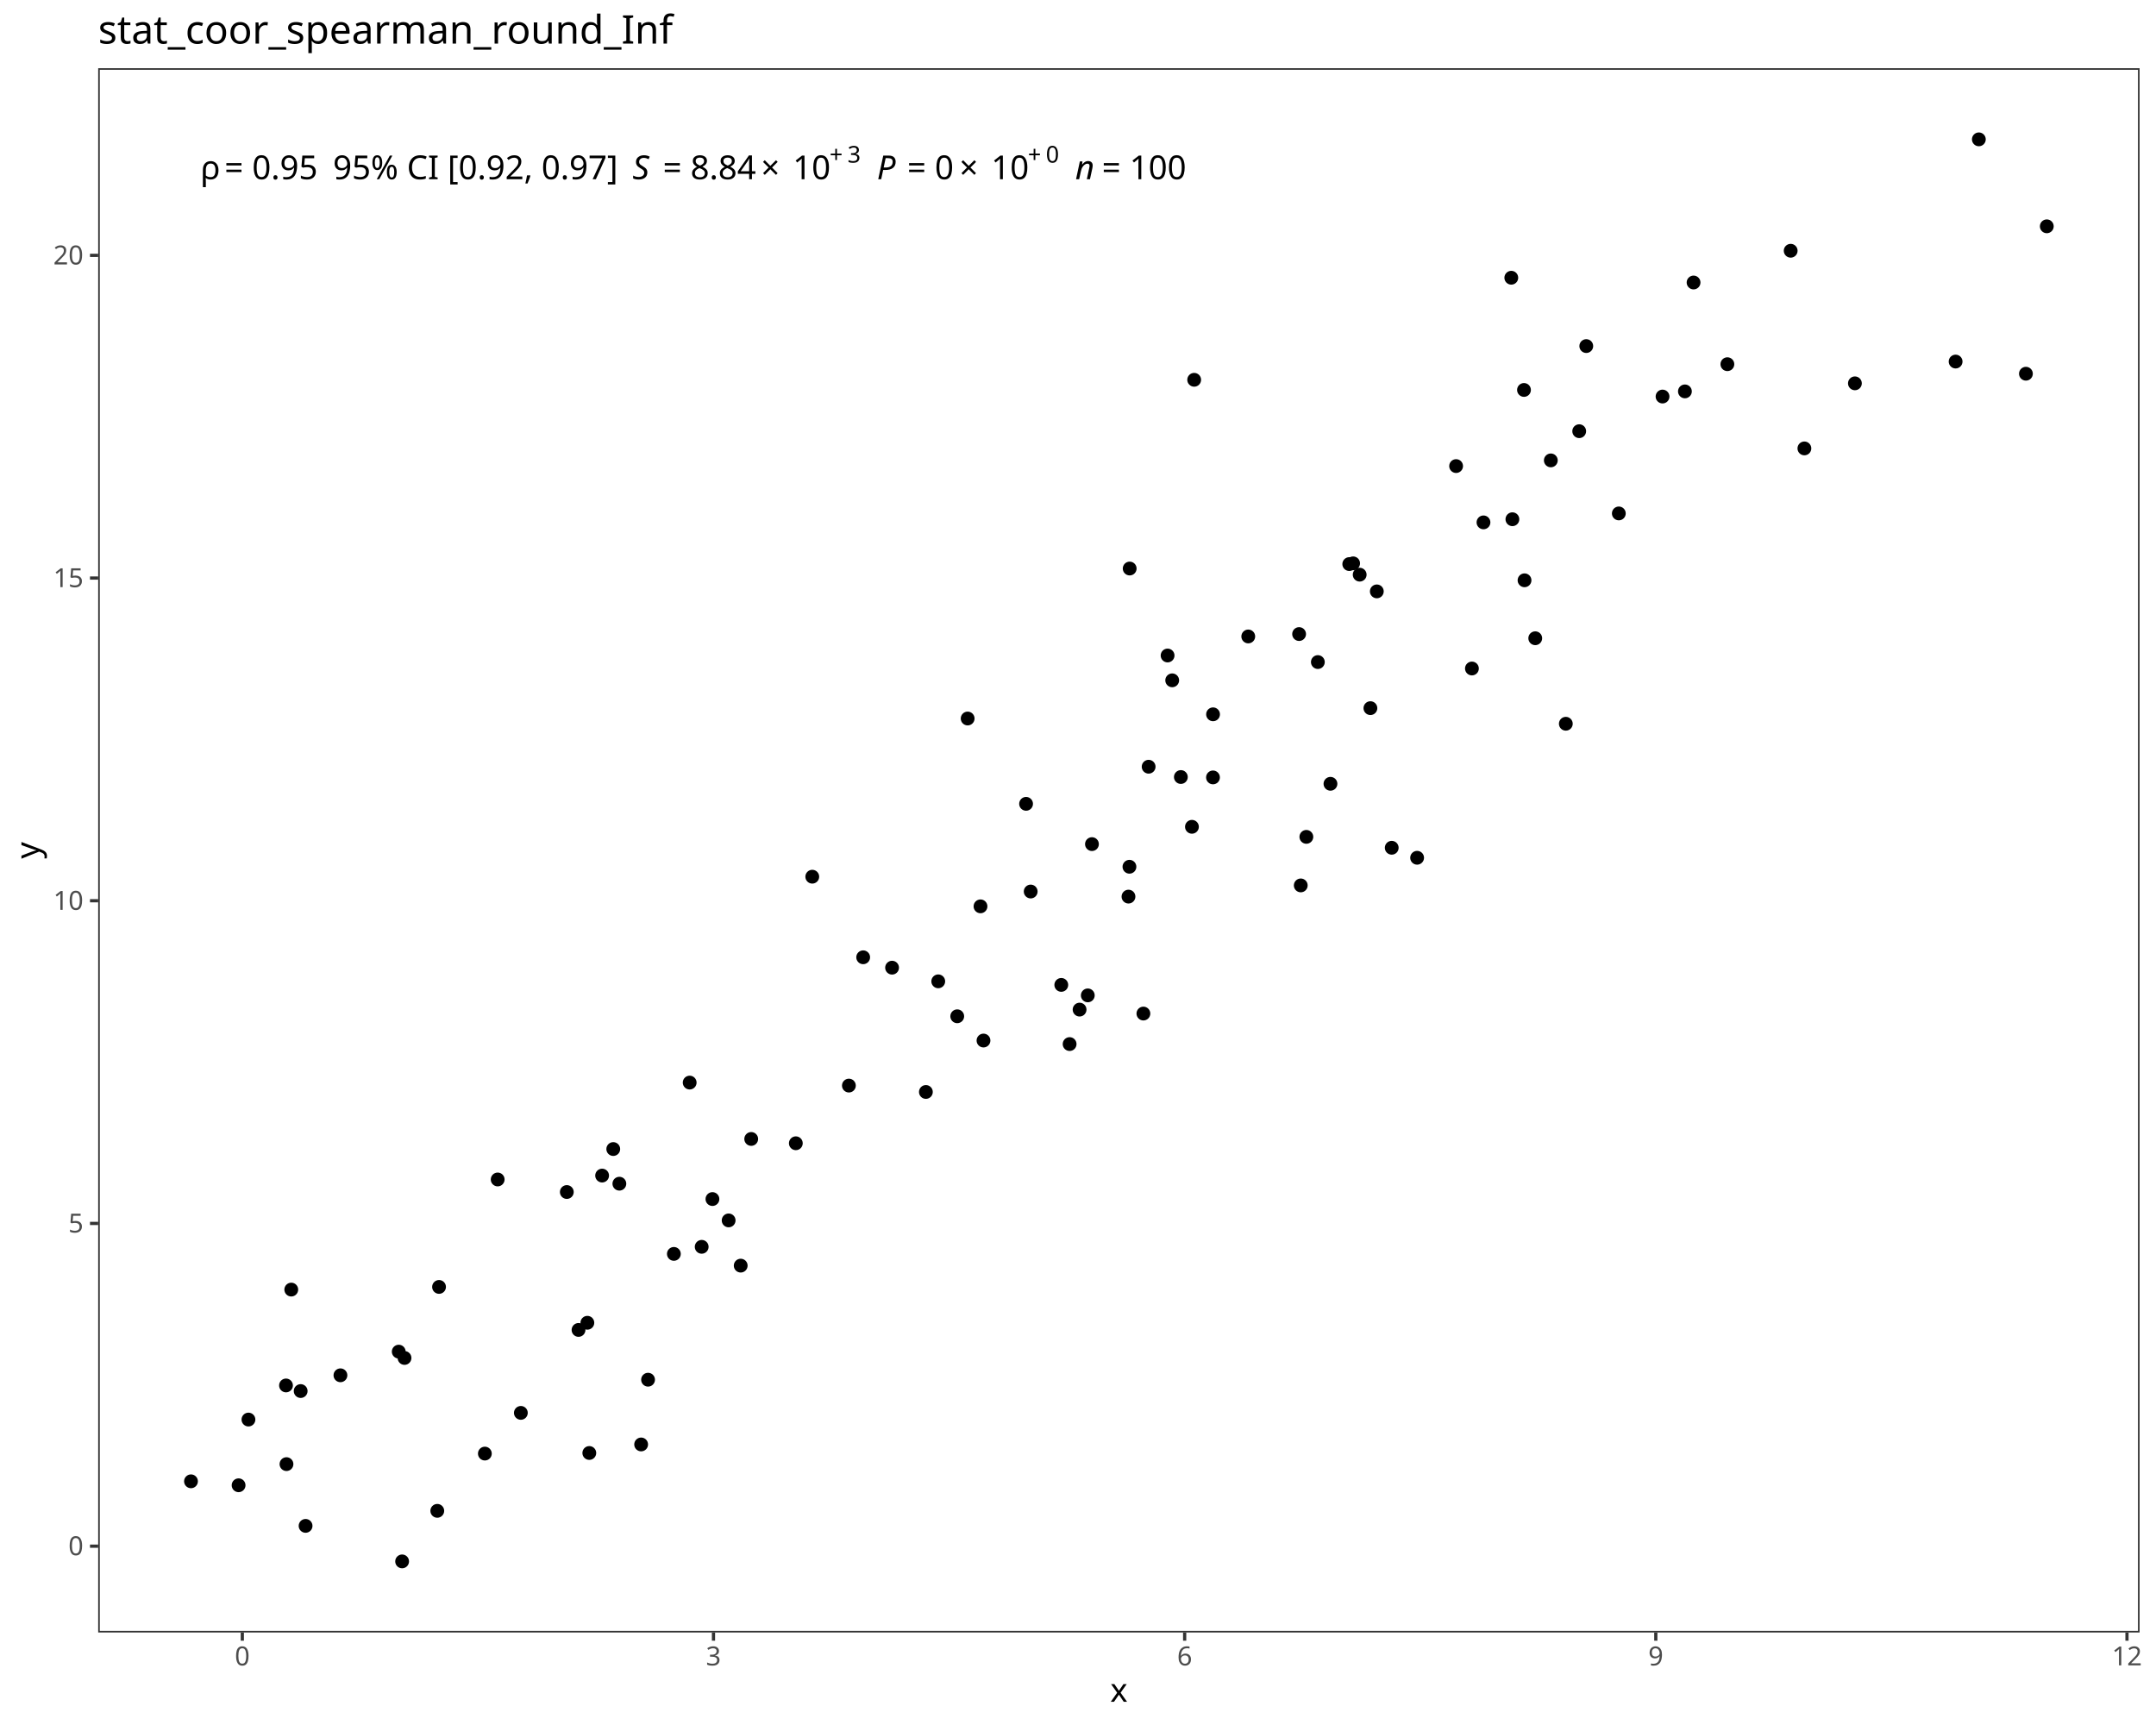
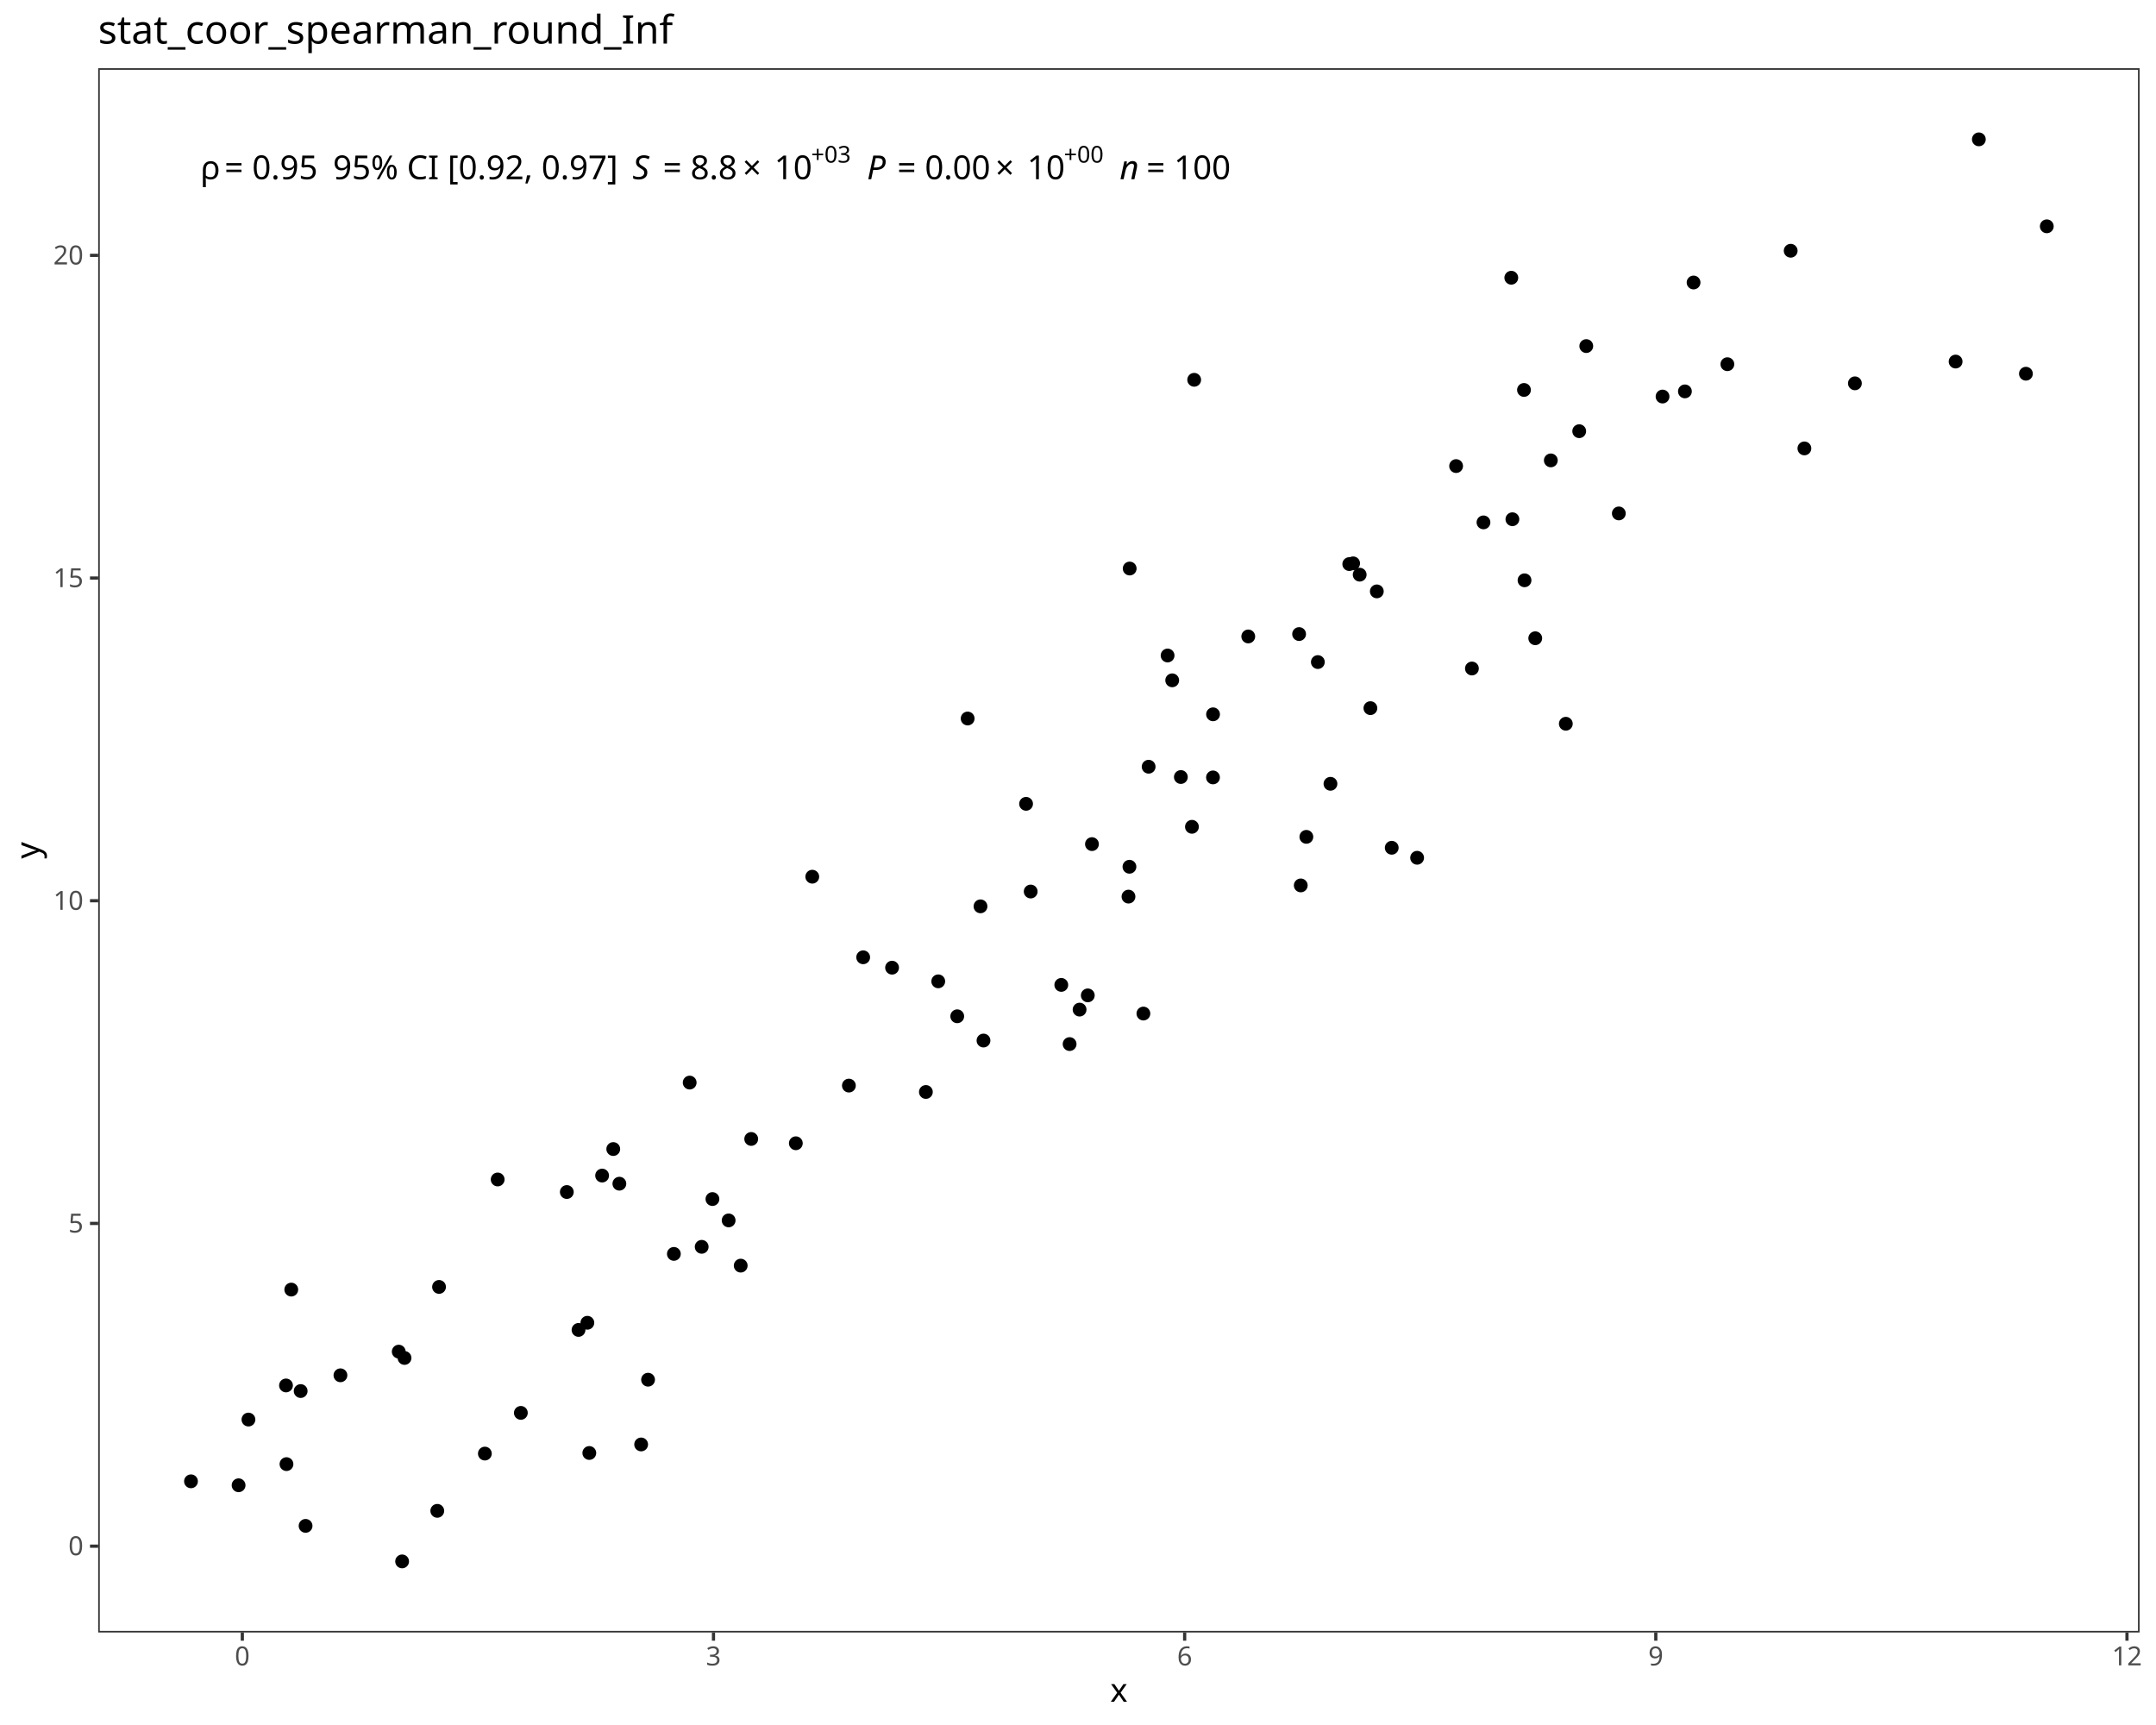
<svg xmlns="http://www.w3.org/2000/svg" class="svglite" data-engine-version="2.0" width="720.00pt" height="576.00pt" viewBox="0 0 720.00 576.00">
  <defs>
    <style type="text/css">
    .svglite line, .svglite polyline, .svglite polygon, .svglite path, .svglite rect, .svglite circle {
      fill: none;
      stroke: #000000;
      stroke-linecap: round;
      stroke-linejoin: round;
      stroke-miterlimit: 10.00;
    }
  </style>
  </defs>
  <rect width="100%" height="100%" style="stroke: none; fill: #FFFFFF;" />
  <defs>
    <clipPath id="cpMC4wMHw3MjAuMDB8MC4wMHw1NzYuMDA=">
      <rect x="0.00" y="0.00" width="720.00" height="576.00" />
    </clipPath>
  </defs>
  <g clip-path="url(#cpMC4wMHw3MjAuMDB8MC4wMHw1NzYuMDA=)">
    <rect x="0.00" y="0.00" width="720.00" height="576.00" style="stroke-width: 1.07; stroke: #FFFFFF; fill: #FFFFFF;" />
  </g>
  <defs>
    <clipPath id="cpMzIuNzl8NzE0LjUyfDIyLjc4fDU0NS4xMQ==">
      <rect x="32.79" y="22.78" width="681.73" height="522.33" />
    </clipPath>
  </defs>
  <g clip-path="url(#cpMzIuNzl8NzE0LjUyfDIyLjc4fDU0NS4xMQ==)">
    <rect x="32.79" y="22.78" width="681.73" height="522.33" style="stroke-width: 1.07; stroke: none; fill: #FFFFFF;" />
    <circle cx="63.78" cy="494.63" r="1.95" style="stroke-width: 0.71; fill: #000000;" />
    <circle cx="79.68" cy="495.95" r="1.95" style="stroke-width: 0.71; fill: #000000;" />
    <circle cx="134.29" cy="521.37" r="1.95" style="stroke-width: 0.71; fill: #000000;" />
    <circle cx="146.03" cy="504.49" r="1.95" style="stroke-width: 0.71; fill: #000000;" />
    <circle cx="100.41" cy="464.49" r="1.95" style="stroke-width: 0.71; fill: #000000;" />
    <circle cx="196.80" cy="485.17" r="1.95" style="stroke-width: 0.71; fill: #000000;" />
    <circle cx="102.05" cy="509.51" r="1.95" style="stroke-width: 0.71; fill: #000000;" />
    <circle cx="133.16" cy="451.33" r="1.95" style="stroke-width: 0.71; fill: #000000;" />
    <circle cx="193.20" cy="444.08" r="1.95" style="stroke-width: 0.71; fill: #000000;" />
    <circle cx="95.67" cy="488.89" r="1.95" style="stroke-width: 0.71; fill: #000000;" />
    <circle cx="135.09" cy="453.44" r="1.95" style="stroke-width: 0.71; fill: #000000;" />
    <circle cx="161.92" cy="485.37" r="1.95" style="stroke-width: 0.71; fill: #000000;" />
    <circle cx="82.97" cy="474.01" r="1.95" style="stroke-width: 0.71; fill: #000000;" />
    <circle cx="214.11" cy="482.32" r="1.95" style="stroke-width: 0.71; fill: #000000;" />
    <circle cx="95.51" cy="462.62" r="1.95" style="stroke-width: 0.71; fill: #000000;" />
    <circle cx="247.36" cy="422.61" r="1.95" style="stroke-width: 0.71; fill: #000000;" />
    <circle cx="173.94" cy="471.78" r="1.95" style="stroke-width: 0.71; fill: #000000;" />
    <circle cx="113.69" cy="459.23" r="1.95" style="stroke-width: 0.71; fill: #000000;" />
    <circle cx="97.27" cy="430.61" r="1.95" style="stroke-width: 0.71; fill: #000000;" />
    <circle cx="146.62" cy="429.72" r="1.95" style="stroke-width: 0.71; fill: #000000;" />
    <circle cx="216.42" cy="460.70" r="1.95" style="stroke-width: 0.71; fill: #000000;" />
    <circle cx="196.15" cy="441.69" r="1.95" style="stroke-width: 0.71; fill: #000000;" />
    <circle cx="201.08" cy="392.54" r="1.95" style="stroke-width: 0.71; fill: #000000;" />
    <circle cx="237.92" cy="400.38" r="1.95" style="stroke-width: 0.71; fill: #000000;" />
    <circle cx="206.84" cy="395.25" r="1.95" style="stroke-width: 0.71; fill: #000000;" />
    <circle cx="204.80" cy="383.68" r="1.95" style="stroke-width: 0.71; fill: #000000;" />
    <circle cx="225.04" cy="418.69" r="1.95" style="stroke-width: 0.71; fill: #000000;" />
    <circle cx="243.33" cy="407.51" r="1.95" style="stroke-width: 0.71; fill: #000000;" />
    <circle cx="189.29" cy="398.03" r="1.95" style="stroke-width: 0.71; fill: #000000;" />
    <circle cx="166.20" cy="393.84" r="1.95" style="stroke-width: 0.71; fill: #000000;" />
    <circle cx="250.87" cy="380.31" r="1.95" style="stroke-width: 0.71; fill: #000000;" />
    <circle cx="283.49" cy="362.49" r="1.95" style="stroke-width: 0.71; fill: #000000;" />
    <circle cx="313.33" cy="327.68" r="1.95" style="stroke-width: 0.71; fill: #000000;" />
    <circle cx="234.33" cy="416.33" r="1.95" style="stroke-width: 0.71; fill: #000000;" />
    <circle cx="309.20" cy="364.62" r="1.95" style="stroke-width: 0.71; fill: #000000;" />
    <circle cx="230.32" cy="361.49" r="1.95" style="stroke-width: 0.71; fill: #000000;" />
    <circle cx="265.77" cy="381.75" r="1.95" style="stroke-width: 0.71; fill: #000000;" />
    <circle cx="319.67" cy="339.35" r="1.95" style="stroke-width: 0.71; fill: #000000;" />
    <circle cx="297.91" cy="323.12" r="1.95" style="stroke-width: 0.71; fill: #000000;" />
    <circle cx="357.20" cy="348.63" r="1.95" style="stroke-width: 0.71; fill: #000000;" />
    <circle cx="288.26" cy="319.65" r="1.95" style="stroke-width: 0.71; fill: #000000;" />
    <circle cx="363.27" cy="332.37" r="1.95" style="stroke-width: 0.71; fill: #000000;" />
    <circle cx="328.44" cy="347.45" r="1.95" style="stroke-width: 0.71; fill: #000000;" />
    <circle cx="271.26" cy="292.74" r="1.95" style="stroke-width: 0.71; fill: #000000;" />
    <circle cx="354.42" cy="328.87" r="1.95" style="stroke-width: 0.71; fill: #000000;" />
    <circle cx="327.44" cy="302.64" r="1.95" style="stroke-width: 0.71; fill: #000000;" />
    <circle cx="381.84" cy="338.44" r="1.95" style="stroke-width: 0.71; fill: #000000;" />
    <circle cx="376.86" cy="299.39" r="1.95" style="stroke-width: 0.71; fill: #000000;" />
    <circle cx="342.66" cy="268.41" r="1.95" style="stroke-width: 0.71; fill: #000000;" />
    <circle cx="344.20" cy="297.69" r="1.95" style="stroke-width: 0.71; fill: #000000;" />
    <circle cx="360.53" cy="337.12" r="1.95" style="stroke-width: 0.71; fill: #000000;" />
    <circle cx="364.66" cy="281.86" r="1.95" style="stroke-width: 0.71; fill: #000000;" />
    <circle cx="436.26" cy="279.44" r="1.95" style="stroke-width: 0.71; fill: #000000;" />
    <circle cx="473.25" cy="286.42" r="1.95" style="stroke-width: 0.71; fill: #000000;" />
    <circle cx="377.18" cy="289.42" r="1.95" style="stroke-width: 0.71; fill: #000000;" />
    <circle cx="464.77" cy="283.08" r="1.95" style="stroke-width: 0.71; fill: #000000;" />
    <circle cx="434.39" cy="295.65" r="1.95" style="stroke-width: 0.71; fill: #000000;" />
    <circle cx="323.15" cy="239.92" r="1.95" style="stroke-width: 0.71; fill: #000000;" />
    <circle cx="444.31" cy="261.72" r="1.95" style="stroke-width: 0.71; fill: #000000;" />
    <circle cx="398.05" cy="276.08" r="1.95" style="stroke-width: 0.71; fill: #000000;" />
    <circle cx="394.35" cy="259.46" r="1.95" style="stroke-width: 0.71; fill: #000000;" />
    <circle cx="405.10" cy="238.52" r="1.95" style="stroke-width: 0.71; fill: #000000;" />
    <circle cx="383.59" cy="256.02" r="1.95" style="stroke-width: 0.71; fill: #000000;" />
    <circle cx="459.79" cy="197.47" r="1.95" style="stroke-width: 0.71; fill: #000000;" />
    <circle cx="416.86" cy="212.52" r="1.95" style="stroke-width: 0.71; fill: #000000;" />
    <circle cx="405.08" cy="259.59" r="1.95" style="stroke-width: 0.71; fill: #000000;" />
    <circle cx="391.46" cy="227.17" r="1.95" style="stroke-width: 0.71; fill: #000000;" />
    <circle cx="440.10" cy="221.07" r="1.95" style="stroke-width: 0.71; fill: #000000;" />
    <circle cx="454.07" cy="191.89" r="1.95" style="stroke-width: 0.71; fill: #000000;" />
    <circle cx="457.65" cy="236.46" r="1.95" style="stroke-width: 0.71; fill: #000000;" />
    <circle cx="491.55" cy="223.22" r="1.95" style="stroke-width: 0.71; fill: #000000;" />
    <circle cx="389.92" cy="218.88" r="1.95" style="stroke-width: 0.71; fill: #000000;" />
    <circle cx="433.84" cy="211.72" r="1.95" style="stroke-width: 0.71; fill: #000000;" />
    <circle cx="509.12" cy="193.77" r="1.95" style="stroke-width: 0.71; fill: #000000;" />
    <circle cx="522.91" cy="241.67" r="1.95" style="stroke-width: 0.71; fill: #000000;" />
    <circle cx="450.59" cy="188.35" r="1.95" style="stroke-width: 0.71; fill: #000000;" />
    <circle cx="495.41" cy="174.43" r="1.95" style="stroke-width: 0.71; fill: #000000;" />
    <circle cx="512.70" cy="213.12" r="1.95" style="stroke-width: 0.71; fill: #000000;" />
    <circle cx="505.07" cy="173.38" r="1.95" style="stroke-width: 0.71; fill: #000000;" />
    <circle cx="451.88" cy="188.11" r="1.95" style="stroke-width: 0.71; fill: #000000;" />
    <circle cx="377.26" cy="189.84" r="1.95" style="stroke-width: 0.71; fill: #000000;" />
    <circle cx="540.61" cy="171.44" r="1.95" style="stroke-width: 0.71; fill: #000000;" />
    <circle cx="517.90" cy="153.73" r="1.95" style="stroke-width: 0.71; fill: #000000;" />
    <circle cx="619.45" cy="128.00" r="1.95" style="stroke-width: 0.71; fill: #000000;" />
    <circle cx="398.80" cy="126.82" r="1.95" style="stroke-width: 0.71; fill: #000000;" />
    <circle cx="562.68" cy="130.69" r="1.95" style="stroke-width: 0.71; fill: #000000;" />
    <circle cx="602.58" cy="149.73" r="1.95" style="stroke-width: 0.71; fill: #000000;" />
    <circle cx="486.27" cy="155.63" r="1.95" style="stroke-width: 0.71; fill: #000000;" />
    <circle cx="529.74" cy="115.56" r="1.95" style="stroke-width: 0.71; fill: #000000;" />
    <circle cx="555.21" cy="132.41" r="1.95" style="stroke-width: 0.71; fill: #000000;" />
    <circle cx="527.38" cy="143.98" r="1.95" style="stroke-width: 0.71; fill: #000000;" />
    <circle cx="508.94" cy="130.21" r="1.95" style="stroke-width: 0.71; fill: #000000;" />
    <circle cx="576.86" cy="121.61" r="1.95" style="stroke-width: 0.71; fill: #000000;" />
    <circle cx="565.57" cy="94.33" r="1.95" style="stroke-width: 0.71; fill: #000000;" />
    <circle cx="676.56" cy="124.79" r="1.95" style="stroke-width: 0.71; fill: #000000;" />
    <circle cx="653.08" cy="120.73" r="1.95" style="stroke-width: 0.71; fill: #000000;" />
    <circle cx="504.70" cy="92.74" r="1.95" style="stroke-width: 0.71; fill: #000000;" />
    <circle cx="683.53" cy="75.57" r="1.95" style="stroke-width: 0.71; fill: #000000;" />
    <circle cx="598.00" cy="83.73" r="1.95" style="stroke-width: 0.71; fill: #000000;" />
    <circle cx="660.84" cy="46.53" r="1.95" style="stroke-width: 0.71; fill: #000000;" />
    <text x="66.88" y="59.84" style="font-size: 11.04px; font-family: sans;" textLength="5.33px" lengthAdjust="spacingAndGlyphs">ρ</text>
    <text x="72.21" y="59.84" style="font-size: 11.04px; font-family: sans;" textLength="2.76px" lengthAdjust="spacingAndGlyphs"> </text>
    <text x="74.97" y="59.84" style="font-size: 11.04px; font-family: sans;" textLength="6.45px" lengthAdjust="spacingAndGlyphs">=</text>
    <text x="81.43" y="59.84" style="font-size: 11.04px; font-family: sans;" textLength="2.76px" lengthAdjust="spacingAndGlyphs"> </text>
    <text x="84.19" y="59.84" style="font-size: 11.04px; font-family: sans;" textLength="21.49px" lengthAdjust="spacingAndGlyphs">0.95</text>
    <text x="105.68" y="59.84" style="font-size: 11.04px; font-family: sans;" textLength="2.76px" lengthAdjust="spacingAndGlyphs"> </text>
    <text x="108.44" y="59.84" style="font-size: 11.04px; font-family: sans;" textLength="2.76px" lengthAdjust="spacingAndGlyphs"> </text>
    <text x="111.20" y="59.84" style="font-size: 11.04px; font-family: sans;" textLength="94.52px" lengthAdjust="spacingAndGlyphs">95% CI [0.92, 0.97]</text>
    <text x="205.71" y="59.84" style="font-size: 11.04px; font-family: sans;" textLength="2.76px" lengthAdjust="spacingAndGlyphs"> </text>
    <text x="208.48" y="59.84" style="font-size: 11.04px; font-family: sans;" textLength="2.76px" lengthAdjust="spacingAndGlyphs"> </text>
    <text x="211.24" y="59.84" style="font-size: 11.04px; font-style: italic; font-family: sans;" textLength="7.37px" lengthAdjust="spacingAndGlyphs">S</text>
    <text x="218.60" y="59.84" style="font-size: 11.04px; font-family: sans;" textLength="2.76px" lengthAdjust="spacingAndGlyphs"> </text>
    <text x="221.37" y="59.84" style="font-size: 11.04px; font-family: sans;" textLength="6.45px" lengthAdjust="spacingAndGlyphs">=</text>
    <text x="227.82" y="59.84" style="font-size: 11.04px; font-family: sans;" textLength="2.76px" lengthAdjust="spacingAndGlyphs"> </text>
-     <text x="230.58" y="59.84" style="font-size: 11.04px; font-family: sans;" textLength="21.49px" lengthAdjust="spacingAndGlyphs">8.84</text>
-     <text x="254.11" y="59.84" style="font-size: 11.04px; font-family: sans;" textLength="8.58px" lengthAdjust="spacingAndGlyphs">×</text>
-     <text x="264.74" y="59.84" style="font-size: 11.04px; font-family: sans;" textLength="12.28px" lengthAdjust="spacingAndGlyphs">10</text>
-     <text x="277.02" y="54.30" style="font-size: 7.73px; font-family: sans;" textLength="6.00px" lengthAdjust="spacingAndGlyphs">+</text>
-     <text x="283.02" y="54.30" style="font-size: 7.73px; font-family: sans;" textLength="4.30px" lengthAdjust="spacingAndGlyphs">3</text>
-     <text x="287.31" y="59.84" style="font-size: 11.04px; font-family: sans;" textLength="2.76px" lengthAdjust="spacingAndGlyphs"> </text>
-     <text x="290.08" y="59.84" style="font-size: 11.04px; font-family: sans;" textLength="2.76px" lengthAdjust="spacingAndGlyphs"> </text>
-     <text x="292.84" y="59.84" style="font-size: 11.04px; font-style: italic; font-family: sans;" textLength="7.37px" lengthAdjust="spacingAndGlyphs">P</text>
-     <text x="300.20" y="59.84" style="font-size: 11.04px; font-family: sans;" textLength="2.76px" lengthAdjust="spacingAndGlyphs"> </text>
-     <text x="302.97" y="59.84" style="font-size: 11.04px; font-family: sans;" textLength="6.45px" lengthAdjust="spacingAndGlyphs">=</text>
-     <text x="309.42" y="59.84" style="font-size: 11.04px; font-family: sans;" textLength="2.76px" lengthAdjust="spacingAndGlyphs"> </text>
-     <text x="312.18" y="59.84" style="font-size: 11.04px; font-family: sans;" textLength="6.14px" lengthAdjust="spacingAndGlyphs">0</text>
-     <text x="320.36" y="59.84" style="font-size: 11.04px; font-family: sans;" textLength="8.58px" lengthAdjust="spacingAndGlyphs">×</text>
-     <text x="330.99" y="59.84" style="font-size: 11.04px; font-family: sans;" textLength="12.28px" lengthAdjust="spacingAndGlyphs">10</text>
-     <text x="343.27" y="54.30" style="font-size: 7.73px; font-family: sans;" textLength="6.00px" lengthAdjust="spacingAndGlyphs">+</text>
-     <text x="349.27" y="54.30" style="font-size: 7.73px; font-family: sans;" textLength="4.30px" lengthAdjust="spacingAndGlyphs">0</text>
-     <text x="353.57" y="59.84" style="font-size: 11.04px; font-family: sans;" textLength="2.76px" lengthAdjust="spacingAndGlyphs"> </text>
-     <text x="356.33" y="59.84" style="font-size: 11.04px; font-family: sans;" textLength="2.76px" lengthAdjust="spacingAndGlyphs"> </text>
-     <text x="359.09" y="59.84" style="font-size: 11.04px; font-style: italic; font-family: sans;" textLength="6.14px" lengthAdjust="spacingAndGlyphs">n</text>
-     <text x="365.23" y="59.84" style="font-size: 11.04px; font-family: sans;" textLength="2.76px" lengthAdjust="spacingAndGlyphs"> </text>
-     <text x="367.99" y="59.84" style="font-size: 11.04px; font-family: sans;" textLength="6.45px" lengthAdjust="spacingAndGlyphs">=</text>
-     <text x="374.44" y="59.84" style="font-size: 11.04px; font-family: sans;" textLength="2.76px" lengthAdjust="spacingAndGlyphs"> </text>
-     <text x="377.21" y="59.84" style="font-size: 11.04px; font-family: sans;" textLength="18.42px" lengthAdjust="spacingAndGlyphs">100</text>
+     <text x="230.58" y="59.84" style="font-size: 11.04px; font-family: sans;" textLength="15.35px" lengthAdjust="spacingAndGlyphs">8.8</text>
+     <text x="247.97" y="59.84" style="font-size: 11.04px; font-family: sans;" textLength="8.58px" lengthAdjust="spacingAndGlyphs">×</text>
+     <text x="258.59" y="59.84" style="font-size: 11.04px; font-family: sans;" textLength="12.28px" lengthAdjust="spacingAndGlyphs">10</text>
+     <text x="270.88" y="54.30" style="font-size: 7.73px; font-family: sans;" textLength="13.11px" lengthAdjust="spacingAndGlyphs">+03</text>
+     <text x="283.99" y="59.84" style="font-size: 11.04px; font-family: sans;" textLength="2.76px" lengthAdjust="spacingAndGlyphs"> </text>
+     <text x="286.75" y="59.84" style="font-size: 11.04px; font-family: sans;" textLength="2.76px" lengthAdjust="spacingAndGlyphs"> </text>
+     <text x="289.51" y="59.84" style="font-size: 11.04px; font-style: italic; font-family: sans;" textLength="7.37px" lengthAdjust="spacingAndGlyphs">P</text>
+     <text x="296.88" y="59.84" style="font-size: 11.04px; font-family: sans;" textLength="2.76px" lengthAdjust="spacingAndGlyphs"> </text>
+     <text x="299.64" y="59.84" style="font-size: 11.04px; font-family: sans;" textLength="6.45px" lengthAdjust="spacingAndGlyphs">=</text>
+     <text x="306.09" y="59.84" style="font-size: 11.04px; font-family: sans;" textLength="2.76px" lengthAdjust="spacingAndGlyphs"> </text>
+     <text x="308.85" y="59.84" style="font-size: 11.04px; font-family: sans;" textLength="21.49px" lengthAdjust="spacingAndGlyphs">0.00</text>
+     <text x="332.39" y="59.84" style="font-size: 11.04px; font-family: sans;" textLength="8.58px" lengthAdjust="spacingAndGlyphs">×</text>
+     <text x="343.01" y="59.84" style="font-size: 11.04px; font-family: sans;" textLength="12.28px" lengthAdjust="spacingAndGlyphs">10</text>
+     <text x="355.29" y="54.30" style="font-size: 7.73px; font-family: sans;" textLength="13.11px" lengthAdjust="spacingAndGlyphs">+00</text>
+     <text x="368.40" y="59.84" style="font-size: 11.04px; font-family: sans;" textLength="2.76px" lengthAdjust="spacingAndGlyphs"> </text>
+     <text x="371.16" y="59.84" style="font-size: 11.04px; font-family: sans;" textLength="2.76px" lengthAdjust="spacingAndGlyphs"> </text>
+     <text x="373.93" y="59.84" style="font-size: 11.04px; font-style: italic; font-family: sans;" textLength="6.14px" lengthAdjust="spacingAndGlyphs">n</text>
+     <text x="380.07" y="59.84" style="font-size: 11.04px; font-family: sans;" textLength="2.76px" lengthAdjust="spacingAndGlyphs"> </text>
+     <text x="382.83" y="59.84" style="font-size: 11.04px; font-family: sans;" textLength="6.45px" lengthAdjust="spacingAndGlyphs">=</text>
+     <text x="389.28" y="59.84" style="font-size: 11.04px; font-family: sans;" textLength="2.76px" lengthAdjust="spacingAndGlyphs"> </text>
+     <text x="392.04" y="59.84" style="font-size: 11.04px; font-family: sans;" textLength="18.42px" lengthAdjust="spacingAndGlyphs">100</text>
    <rect x="32.79" y="22.78" width="681.73" height="522.33" style="stroke-width: 1.07; stroke: #333333;" />
  </g>
  <g clip-path="url(#cpMC4wMHw3MjAuMDB8MC4wMHw1NzYuMDA=)">
    <text x="27.86" y="519.30" text-anchor="end" style="font-size: 8.80px; fill: #4D4D4D; font-family: sans;" textLength="4.89px" lengthAdjust="spacingAndGlyphs">0</text>
    <text x="27.86" y="411.55" text-anchor="end" style="font-size: 8.80px; fill: #4D4D4D; font-family: sans;" textLength="4.89px" lengthAdjust="spacingAndGlyphs">5</text>
    <text x="27.86" y="303.80" text-anchor="end" style="font-size: 8.80px; fill: #4D4D4D; font-family: sans;" textLength="9.79px" lengthAdjust="spacingAndGlyphs">10</text>
    <text x="27.86" y="196.05" text-anchor="end" style="font-size: 8.80px; fill: #4D4D4D; font-family: sans;" textLength="9.79px" lengthAdjust="spacingAndGlyphs">15</text>
    <text x="27.86" y="88.30" text-anchor="end" style="font-size: 8.80px; fill: #4D4D4D; font-family: sans;" textLength="9.79px" lengthAdjust="spacingAndGlyphs">20</text>
    <polyline points="30.05,516.28 32.79,516.28 " style="stroke-width: 1.07; stroke: #333333; stroke-linecap: butt;" />
    <polyline points="30.05,408.52 32.79,408.52 " style="stroke-width: 1.07; stroke: #333333; stroke-linecap: butt;" />
    <polyline points="30.05,300.77 32.79,300.77 " style="stroke-width: 1.07; stroke: #333333; stroke-linecap: butt;" />
    <polyline points="30.05,193.02 32.79,193.02 " style="stroke-width: 1.07; stroke: #333333; stroke-linecap: butt;" />
    <polyline points="30.05,85.27 32.79,85.27 " style="stroke-width: 1.07; stroke: #333333; stroke-linecap: butt;" />
    <polyline points="80.92,547.85 80.92,545.11 " style="stroke-width: 1.07; stroke: #333333; stroke-linecap: butt;" />
    <polyline points="238.27,547.85 238.27,545.11 " style="stroke-width: 1.07; stroke: #333333; stroke-linecap: butt;" />
    <polyline points="395.62,547.85 395.62,545.11 " style="stroke-width: 1.07; stroke: #333333; stroke-linecap: butt;" />
    <polyline points="552.96,547.85 552.96,545.11 " style="stroke-width: 1.07; stroke: #333333; stroke-linecap: butt;" />
    <polyline points="710.31,547.85 710.31,545.11 " style="stroke-width: 1.07; stroke: #333333; stroke-linecap: butt;" />
    <text x="80.92" y="556.10" text-anchor="middle" style="font-size: 8.80px; fill: #4D4D4D; font-family: sans;" textLength="4.89px" lengthAdjust="spacingAndGlyphs">0</text>
    <text x="238.27" y="556.10" text-anchor="middle" style="font-size: 8.80px; fill: #4D4D4D; font-family: sans;" textLength="4.89px" lengthAdjust="spacingAndGlyphs">3</text>
    <text x="395.62" y="556.10" text-anchor="middle" style="font-size: 8.80px; fill: #4D4D4D; font-family: sans;" textLength="4.89px" lengthAdjust="spacingAndGlyphs">6</text>
    <text x="552.96" y="556.10" text-anchor="middle" style="font-size: 8.80px; fill: #4D4D4D; font-family: sans;" textLength="4.89px" lengthAdjust="spacingAndGlyphs">9</text>
    <text x="710.31" y="556.10" text-anchor="middle" style="font-size: 8.80px; fill: #4D4D4D; font-family: sans;" textLength="9.79px" lengthAdjust="spacingAndGlyphs">12</text>
    <text x="373.66" y="568.24" text-anchor="middle" style="font-size: 11.00px; font-family: sans;" textLength="5.50px" lengthAdjust="spacingAndGlyphs">x</text>
    <text transform="translate(13.05,283.95) rotate(-90)" text-anchor="middle" style="font-size: 11.00px; font-family: sans;" textLength="5.50px" lengthAdjust="spacingAndGlyphs">y</text>
    <text x="32.79" y="14.56" style="font-size: 13.20px; font-family: sans;" textLength="183.48px" lengthAdjust="spacingAndGlyphs">stat_coor_spearman_round_Inf</text>
  </g>
</svg>
